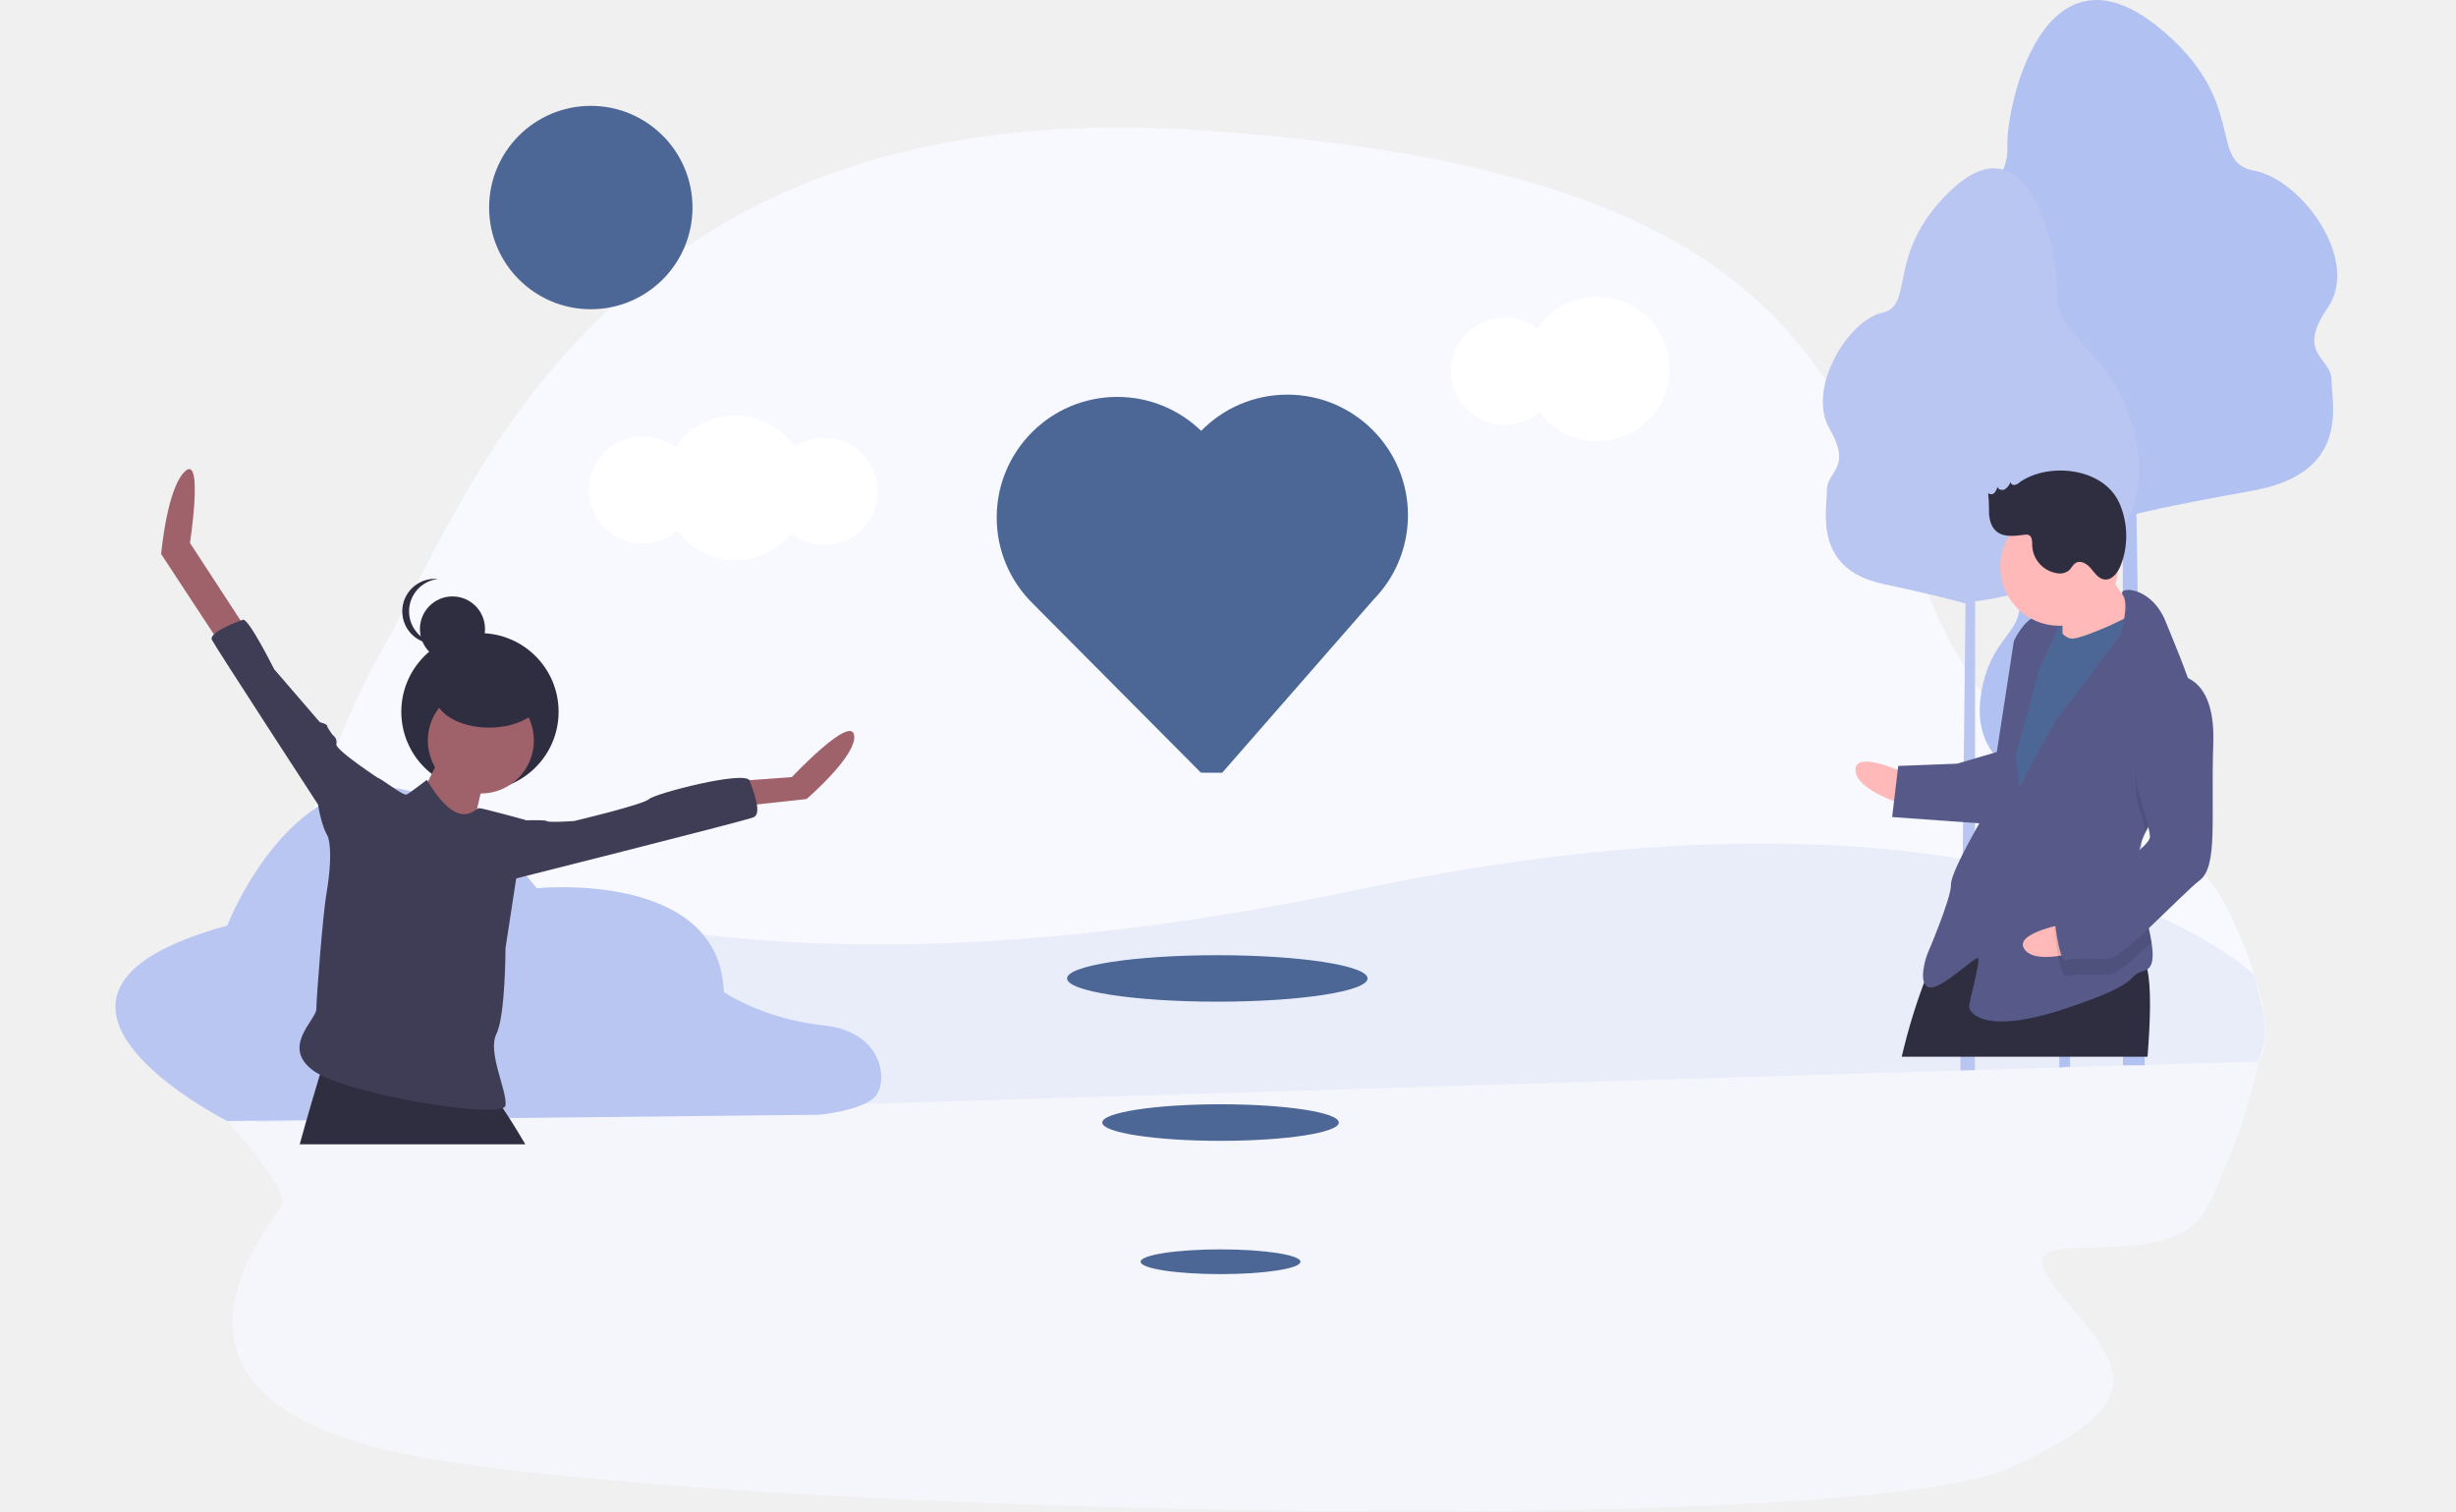
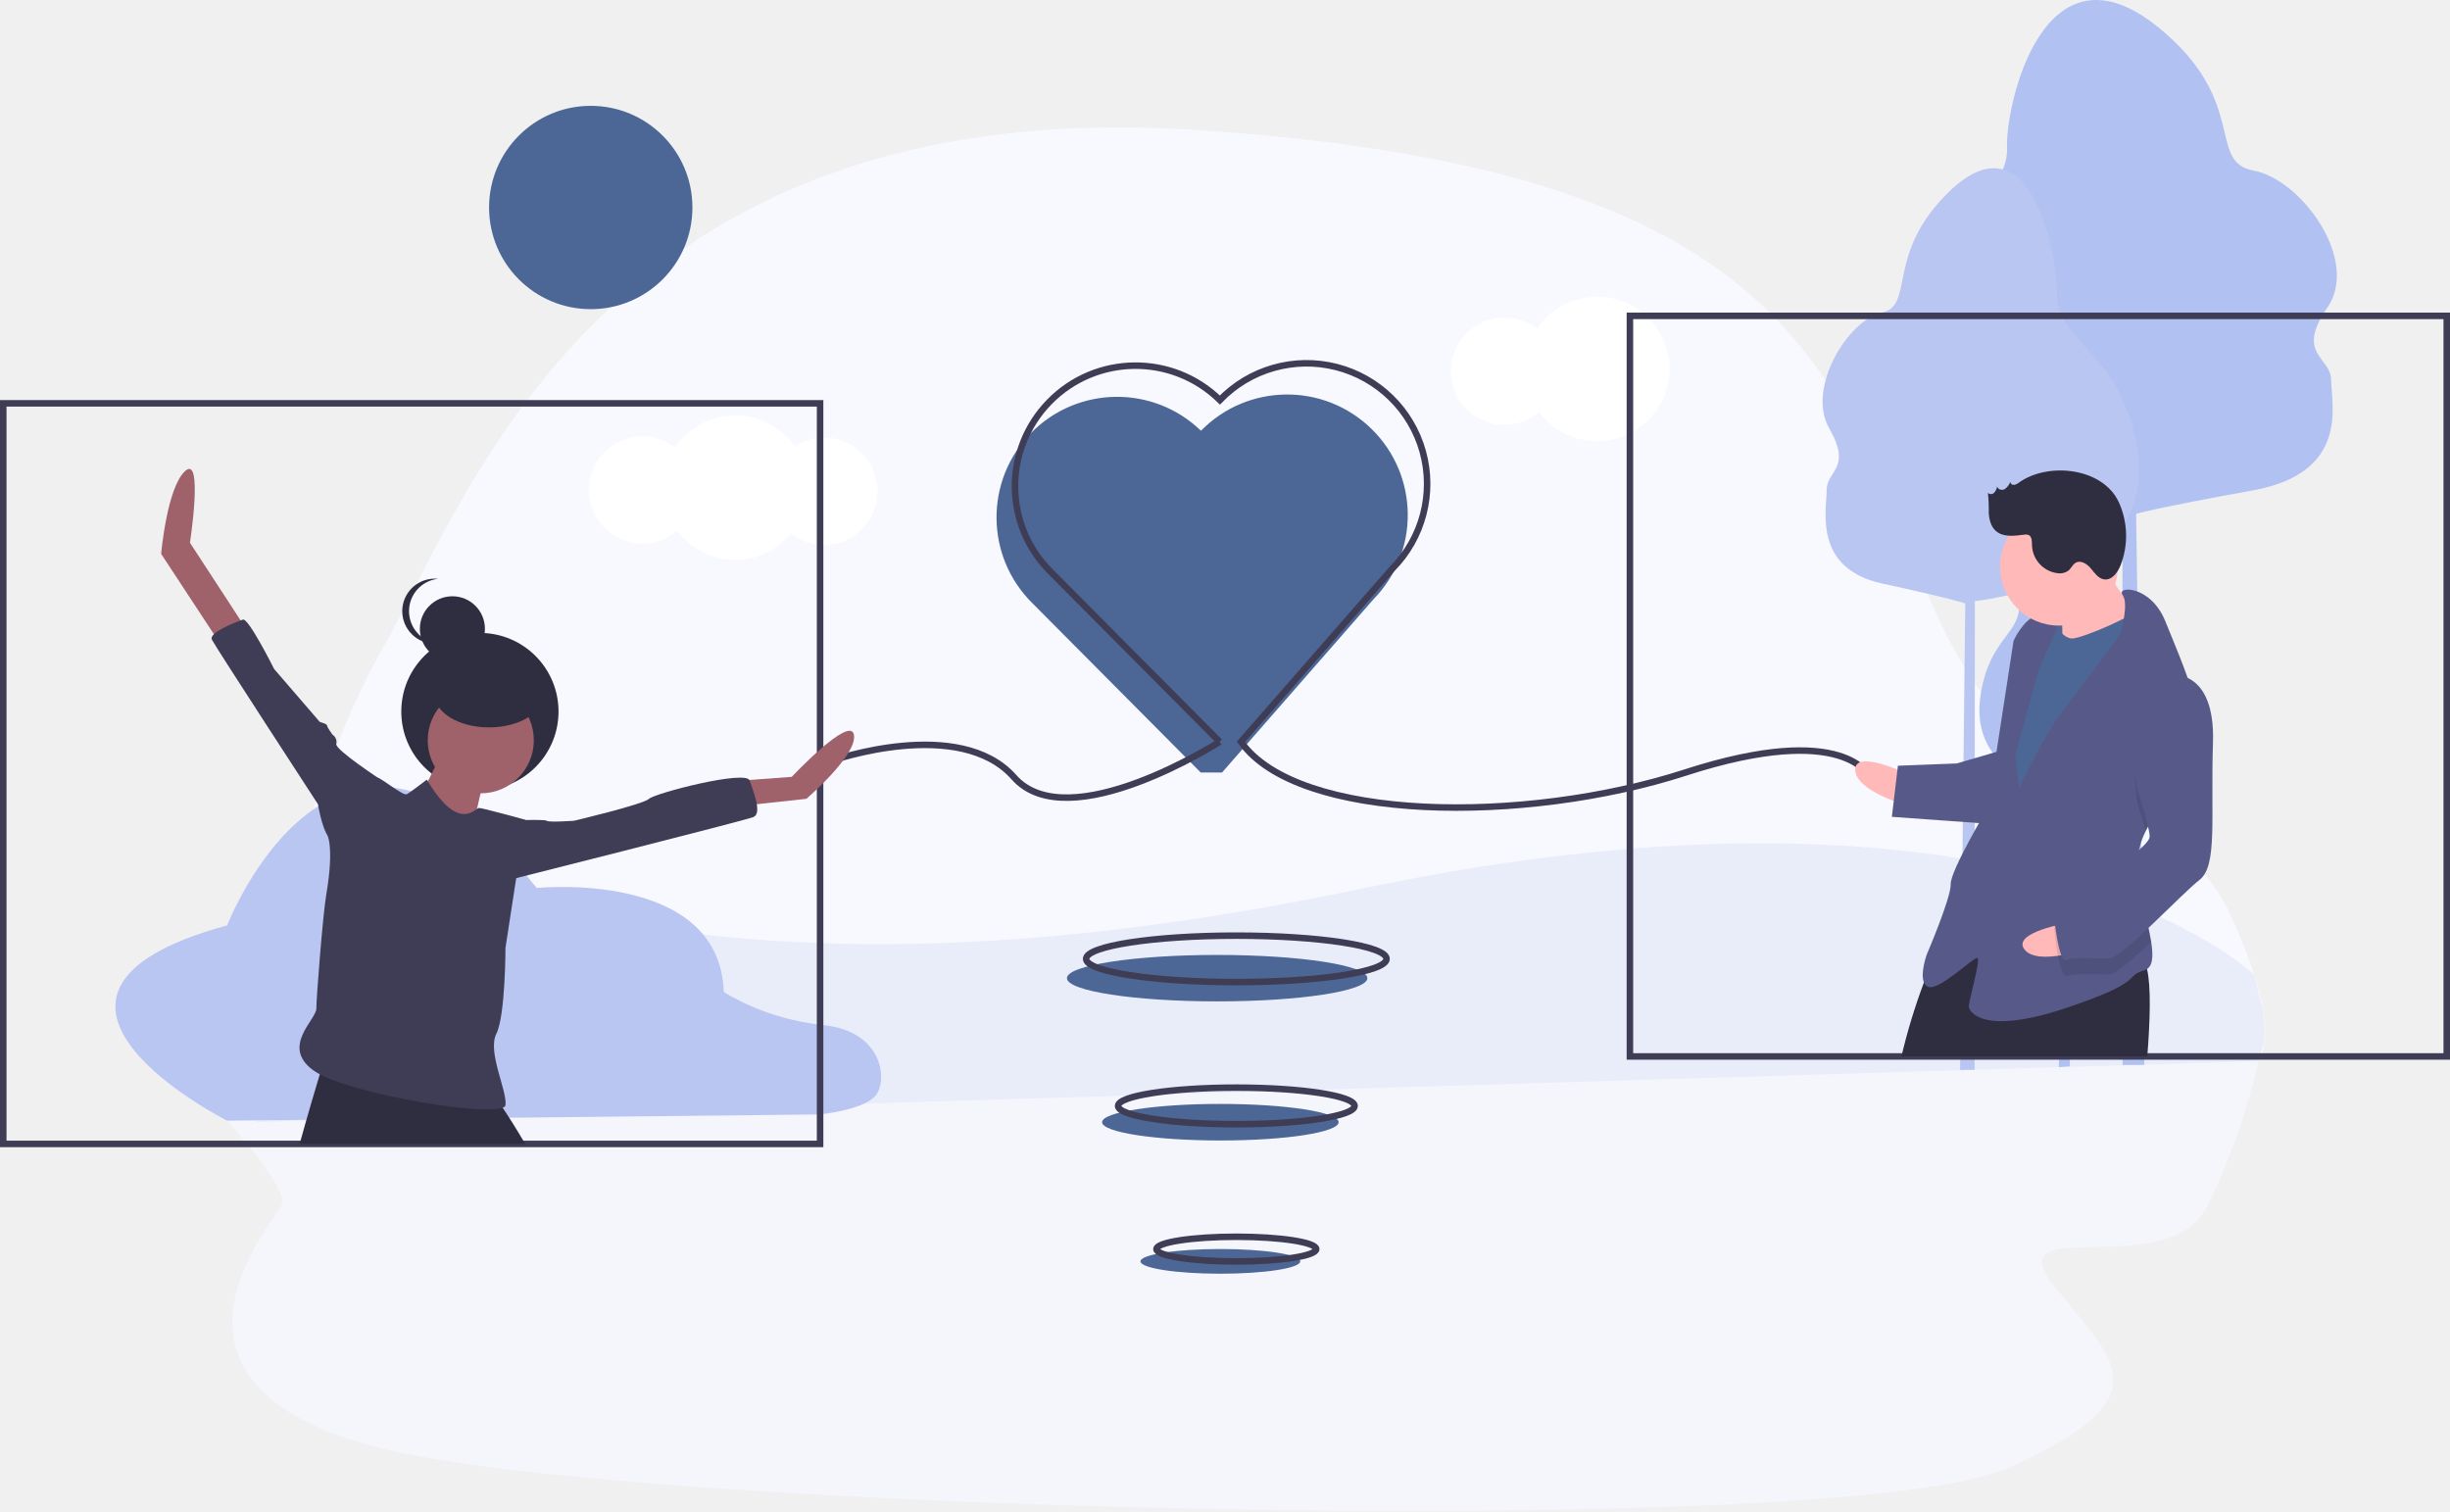
- <svg xmlns="http://www.w3.org/2000/svg" version="1.1" viewBox="0 0 52 32">
-   <path fill="#f8f8ff" d="M4.828 23.75s1.428-6.809 3.238-9.952 4.619-11.856 17.237-11.047 13.522 5.142 15.57 9.952 5.142 4.095 6.333 6.619 0.619 3.143 0.619 3.143z" />
-   <path fill="#f5f5fc" d="M4.828 23.75s1.286 1.428 1.143 1.762-3.524 4.047 2.666 5.285 30.521 1.809 33.902 0.286 2.19-2.285 0.952-3.857 2.428-0.048 3.238-1.667c0.455-0.889 0.832-1.922 1.078-3.005l0.017-0.090z" />
-   <path fill="#e9edfa" d="M47.736 20.647s-4.863-4.778-18.91-1.826-19.094-0.594-21.189-0.594-2.202 5.535-2.202 5.535l42.384-1.29 0.114-0.36c0.014-0.071 0.022-0.152 0.022-0.236 0-0.034-0.001-0.068-0.004-0.102l0 0.004-0.018-0.219c-0.007-0.076-0.016-0.143-0.029-0.209l0.002 0.012z" />
-   <path fill="#bac6f2" d="M4.81 23.733s-5.324-2.684 0-4.136c0 0 2.333-6.028 6.556-0.792 0 0 3.872-0.396 3.96 2.2 0 0 0.836 0.571 2.112 0.704s1.364 1.188 1.1 1.496-1.188 0.396-1.188 0.396z" />
-   <path fill="#b1c1f2" d="M44.949 22.554l-0.004-11.727s-5.637-0.446-4.803-3.976c0.549-2.325 2.404-2.508 2.359-3.734-0.032-0.886 0.773-4.512 3.206-2.536 1.922 1.561 1.019 2.848 2.012 3.031 1.017 0.187 2.257 1.897 1.567 2.9s0.079 1.040 0.079 1.541 0.408 1.959-1.661 2.333-2.469 0.496-2.469 0.496l0.174 11.67z" />
-   <path fill="#b1c1f2" d="M43.6 22.6v-5.901s-1.943-0.225-1.656-2.006c0.19-1.173 0.829-1.265 0.813-1.884-0.011-0.447 0.267-2.276 1.105-1.279 0.663 0.787 0.352 1.437 0.693 1.529 0.35 0.095 0.778 0.957 0.54 1.463s0.027 0.524 0.027 0.778 0.143 0.989-0.571 1.178-0.733 0.19-0.733 0.19l0.011 5.914z" />
-   <path fill="#bac6f2" d="M41.813 22.655l0.006-9.925s4.005-0.377 3.413-3.366c-0.39-1.969-1.708-2.124-1.676-3.161 0.023-0.75-0.549-3.82-2.278-2.147-1.365 1.321-0.724 2.411-1.428 2.566-0.722 0.159-1.604 1.606-1.114 2.456s-0.056 0.88-0.056 1.305-0.29 1.659 1.18 1.977 1.755 0.42 1.755 0.42l-0.109 9.882z" />
-   <path fill="#fff" d="M18.584 10.403c0 0.628-0.509 1.137-1.137 1.137s-1.137-0.509-1.137-1.137c0-0.628 0.509-1.137 1.137-1.137s1.137 0.509 1.137 1.137z" />
-   <path fill="#fff" d="M14.74 10.375c0 0.628-0.509 1.137-1.137 1.137s-1.137-0.509-1.137-1.137c0-0.628 0.509-1.137 1.137-1.137s1.137 0.509 1.137 1.137z" />
-   <path fill="#fff" d="M17.099 10.327c0 0.845-0.685 1.531-1.531 1.531s-1.531-0.685-1.531-1.531c0-0.845 0.685-1.531 1.531-1.531s1.531 0.685 1.531 1.531z" />
-   <path fill="#fff" d="M32.994 7.861c0 0.628-0.509 1.137-1.137 1.137s-1.137-0.509-1.137-1.137c0-0.628 0.509-1.137 1.137-1.137s1.137 0.509 1.137 1.137z" />
-   <path fill="#fff" d="M35.352 7.813c0 0.845-0.685 1.531-1.531 1.531s-1.531-0.685-1.531-1.531c0-0.845 0.685-1.531 1.531-1.531s1.531 0.685 1.531 1.531z" />
-   <path fill="#4c6796" d="M28.955 20.715c0 0.272-1.424 0.492-3.181 0.492s-3.181-0.22-3.181-0.492c0-0.272 1.424-0.492 3.181-0.492s3.181 0.22 3.181 0.492z" />
-   <path fill="#4c6796" d="M25.877 16.36l3.205-3.667c0.45-0.46 0.728-1.090 0.728-1.785 0-1.41-1.143-2.553-2.553-2.553-0.715 0-1.361 0.294-1.825 0.767l-0 0c-0.459-0.445-1.085-0.719-1.776-0.719-1.41 0-2.553 1.143-2.553 2.553 0 0.71 0.29 1.353 0.758 1.816l0 0 3.566 3.587z" />
-   <path fill="#4c6796" d="M14.662 4.394c0 1.189-0.964 2.153-2.153 2.153s-2.153-0.964-2.153-2.153c0-1.189 0.964-2.153 2.153-2.153s2.153 0.964 2.153 2.153z" />
-   <path fill="#4c6796" d="M28.346 23.766c0 0.214-1.121 0.387-2.504 0.387s-2.504-0.173-2.504-0.387c0-0.214 1.121-0.387 2.504-0.387s2.504 0.173 2.504 0.387z" />
-   <path fill="#4c6796" d="M27.534 26.713c0 0.144-0.758 0.262-1.692 0.262s-1.692-0.117-1.692-0.262c0-0.144 0.758-0.262 1.692-0.262s1.692 0.117 1.692 0.262z" />
-   <path fill="#2f2e41" d="M11.827 15.069c0 0.919-0.745 1.665-1.665 1.665s-1.665-0.745-1.665-1.665c0-0.919 0.745-1.665 1.665-1.665s1.665 0.745 1.665 1.665z" />
-   <path fill="#9f616a" d="M9.367 15.91s-0.542 1.201-0.697 1.239 1.278 0.736 1.278 0.736 0.271-1.472 0.387-1.549-0.969-0.426-0.969-0.426z" />
-   <path fill="#9f616a" d="M11.304 15.677c0 0.62-0.503 1.123-1.123 1.123s-1.123-0.503-1.123-1.123c0-0.62 0.503-1.123 1.123-1.123s1.123 0.503 1.123 1.123z" />
-   <path fill="#2f2e41" d="M11.122 24.226h-4.776c0.16-0.58 0.33-1.155 0.427-1.475 0.048-0.16 0.078-0.256 0.078-0.256s3.602 0.775 3.679 0.814c0.042 0.045 0.080 0.094 0.112 0.147l0.002 0.004c0.113 0.165 0.292 0.449 0.478 0.766z" />
-   <path fill="#9f616a" d="M5.184 13.276l-1.162-1.782s0.287-1.869-0.1-1.52-0.51 1.756-0.51 1.756l1.346 2.049z" />
-   <path fill="#9f616a" d="M15.72 16.529l1.046-0.077s1.239-1.317 1.317-0.891-1.007 1.356-1.007 1.356l-1.433 0.155z" />
-   <path fill="#3f3d56" d="M8.089 16.916v-0.387s-1.007-0.658-0.968-0.775c0.003-0.013 0.005-0.027 0.005-0.042 0-0.063-0.032-0.119-0.082-0.151l-0.001-0s-0.116-0.155-0.116-0.194-0.155-0.077-0.155-0.077l-0.968-1.123s-0.543-1.084-0.659-1.046-0.736 0.271-0.658 0.426 2.246 3.486 2.246 3.486 0.116 0.736 0.31 0.736 1.046-0.852 1.046-0.852z" />
-   <path fill="#3f3d56" d="M10.684 17.382s0.852-0.039 0.891 0 0.581 0 0.581 0 1.472-0.349 1.588-0.465 2.053-0.62 2.13-0.387 0.271 0.697 0.077 0.775-5.423 1.394-5.423 1.394z" />
-   <path fill="#2f2e41" d="M10.269 13.316c0 0.38-0.308 0.689-0.689 0.689s-0.689-0.308-0.689-0.689c0-0.38 0.308-0.689 0.689-0.689s0.689 0.308 0.689 0.689z" />
-   <path fill="#2f2e41" d="M8.661 12.943c0-0.355 0.269-0.648 0.614-0.685l0.003-0c-0.021-0.002-0.046-0.004-0.072-0.004v0c-0.38 0-0.689 0.308-0.689 0.689s0.308 0.689 0.689 0.689v0c0.025 0 0.050-0.001 0.075-0.004l-0.003 0c-0.348-0.038-0.617-0.33-0.617-0.685v0z" />
-   <path fill="#2f2e41" d="M11.504 14.716c0 0.38-0.514 0.689-1.148 0.689s-1.148-0.308-1.148-0.689c0-0.38 0.514-0.689 1.148-0.689s1.148 0.308 1.148 0.689z" />
-   <path fill="#3f3d56" d="M9.038 16.51s-0.349 0.271-0.426 0.31-0.542-0.349-0.62-0.349-1.085 1.162-1.085 1.162 0.187 0.216 0 1.317c-0.070 0.413-0.209 2.179-0.209 2.411s-0.759 0.803-0.062 1.307 4.028 1.046 4.067 0.736-0.387-1.123-0.194-1.511 0.194-1.82 0.194-1.82l0.232-1.511 0.194-1.201s-0.91-0.252-0.988-0.252-0.426 0.542-1.104-0.6z" />
-   <path fill="#4c6796" d="M43.149 12.841l0.793-0.031 0.040 1.019-0.793 0.031-0.040-1.019z" />
-   <path fill="#ffb9b9" d="M40.366 16.38s-1.098-0.524-1.080-0.072 1.106 0.751 1.106 0.751z" />
-   <path fill="#2f2e41" d="M45.47 22.373h-5.206c0.148-0.624 0.311-1.147 0.507-1.655l-0.030 0.087c0.128-0.35 0.228-0.594 0.228-0.594 0.591-0.667 1.449-0.684 2.254-0.519 0.096 0.020 0.192 0.041 0.286 0.066 0.011 0.002 0.022 0.006 0.033 0.008 0.188 0.048 0.371 0.105 0.544 0.161 0.298 0.097 0.567 0.195 0.784 0.262 0.095 0.033 0.208 0.060 0.325 0.077l0.010 0.001c0.018 0.002 0.039 0.003 0.060 0.003 0.005 0 0.010-0 0.015-0l-0.001 0c0.086-0.004 0.146 0.089 0.184 0.251 0.087 0.365 0.067 1.084 0.006 1.851z" />
-   <path fill="#ffb9b9" d="M44.443 11.856s0.603 0.94 0.839 1.158-0.427 0.697-0.427 0.697l-1.185 0.159s0.015-1.078-0.046-1.189 0.819-0.825 0.819-0.825z" />
-   <path fill="#4c6796" d="M43.413 13.086s0.244 0.444 0.471 0.435 1.398-0.508 1.448-0.68 0.388 1.232 0.388 1.232l-2.866 5.044-0.699-0.483 0.339-2.961 0.278-1.598z" />
-   <path fill="#575a89" d="M45.437 17.6c-0.111 0.211-0.176 0.461-0.176 0.726 0 0.006 0 0.013 0 0.019v-0.001c0 0.011 0.001 0.023 0.002 0.034 0.027 0.524 0.22 1.13 0.29 1.571 0.050 0.316 0.036 0.547-0.149 0.601-0.448 0.131 0.065 0.224-1.67 0.802s-2.038 0.079-2.042-0.034 0.246-0.973 0.187-1.028-0.823 0.712-1.054 0.608-0.026-0.679-0.026-0.679 0.52-1.211 0.509-1.494 0.788-1.618 0.788-1.618l0.543-3.536s0.209-0.462 0.49-0.529c0.043-0.009 0.091-0.015 0.142-0.015 0.138 0 0.267 0.040 0.375 0.11l-0.003-0.002-0.47 1.039-0.496 1.834 0.083 0.677s0.577-1.213 0.955-1.681 1.186-1.577 1.186-1.577 0.189-0.636 0.046-0.826 0.594-0.219 0.907 0.562c0.166 0.414 0.436 1.032 0.605 1.607 0.151 0.51 0.222 0.986 0.073 1.258-0.228 0.416-0.802 0.963-1.095 1.574z" />
-   <path fill="#000" opacity="0.1" d="M46.532 16.027c-0.228 0.416-0.802 0.963-1.095 1.573-0.076-0.275-0.17-0.56-0.17-0.56s-0.358-1.914 0.7-2.408c0.020-0.002 0.044-0.003 0.068-0.003 0.16 0 0.307 0.053 0.425 0.142l-0.002-0.001c0.151 0.51 0.222 0.986 0.073 1.258z" />
-   <path fill="#575a89" d="M42.332 15.906l-0.897 0.262-1.245 0.048-0.128 1.082 2.047 0.147s0.511-1.437 0.224-1.539z" />
-   <path fill="#ffb9b9" d="M43.795 19.545s-1.2 0.199-0.926 0.56 1.337-0.019 1.337-0.019z" />
-   <path fill="#000" opacity="0.1" d="M45.264 18.378c0.027 0.524 0.22 1.13 0.29 1.571-0.382 0.362-0.746 0.681-0.883 0.686-0.283 0.011-0.738-0.028-0.906 0.035s-0.266-1.010-0.266-1.010 0.1-0.344 0.546-0.531c0.465-0.219 0.865-0.469 1.231-0.76l-0.013 0.010z" />
-   <path fill="#575a89" d="M45.955 14.292s0.958-0.151 0.906 1.439 0.101 2.604-0.284 2.903-1.637 1.651-1.92 1.662-0.738-0.028-0.906 0.035-0.266-1.010-0.266-1.010 0.1-0.344 0.546-0.531 1.498-0.852 1.489-1.078-0.266-1.010-0.266-1.010-0.358-1.914 0.7-2.408z" />
-   <path fill="#ffb9b9" d="M44.844 12.002c0 0.688-0.558 1.246-1.246 1.246s-1.246-0.558-1.246-1.246c0-0.688 0.558-1.246 1.246-1.246s1.246 0.558 1.246 1.246z" />
-   <path fill="#2f2e41" d="M42.759 10.215c-0.029 0.025-0.064 0.043-0.103 0.052l-0.002 0c-0.004 0.001-0.008 0.001-0.013 0.001-0.036 0-0.067-0.026-0.074-0.061l-0-0c-0.023 0.063-0.065 0.116-0.118 0.152l-0.001 0.001c-0.058 0.030-0.148 0.005-0.157-0.060-0.009 0.052-0.032 0.097-0.063 0.134l0-0c-0.017 0.018-0.042 0.030-0.069 0.030-0.025 0-0.047-0.010-0.064-0.025l0 0c0.012 0.107 0.018 0.23 0.018 0.355 0 0.024-0 0.048-0.001 0.072l0-0.004c0.008 0.141 0.046 0.291 0.153 0.384 0.156 0.136 0.39 0.102 0.595 0.076 0.011-0.002 0.024-0.004 0.037-0.004 0.020 0 0.039 0.003 0.057 0.009l-0.001-0c0.077 0.033 0.073 0.14 0.074 0.223 0.013 0.304 0.244 0.55 0.539 0.588l0.003 0c0.014 0.002 0.031 0.004 0.047 0.004 0.069 0 0.133-0.023 0.184-0.061l-0.001 0.001c0.058-0.049 0.088-0.13 0.155-0.167 0.108-0.060 0.24 0.028 0.319 0.123s0.157 0.213 0.28 0.23c0.163 0.023 0.286-0.142 0.347-0.295 0.075-0.186 0.118-0.401 0.118-0.627 0-0.257-0.056-0.501-0.157-0.72l0.004 0.011c-0.339-0.74-1.498-0.857-2.11-0.423z" />
+ <svg xmlns="http://www.w3.org/2000/svg" viewBox="0 0 752.357 464.057">
+   <g id="Group_51" data-name="Group 51" transform="translate(-583.561 -162)">
+     <g id="bg-13" transform="translate(618.993 161.997)">
+       <path id="Path_323" data-name="Path 323" d="M521,555.168s20.715-98.742,46.954-144.315,66.979-171.935,249.962-160.2,196.1,74.574,225.794,144.315,74.574,59.383,91.837,95.98,8.977,45.573,8.977,45.573Z" transform="translate(-486.418 -210.745)" fill="#f8f8ff" />
+       <path id="Path_324" data-name="Path 324" d="M521,683.644s18.644,20.715,16.572,25.549-51.1,58.693,38.668,76.646,442.612,26.239,491.638,4.143,31.763-33.144,13.81-55.931,35.216-.69,46.954-24.168A195.1,195.1,0,0,0,1144.524,665Z" transform="translate(-486.418 -339.22)" fill="#f5f5fc" />
+       <path id="Path_325" data-name="Path 325" d="M1147.186,608.7s-70.528-69.292-274.226-26.481S596.068,573.6,565.686,573.6s-31.936,80.271-31.936,80.271l614.637-18.7,1.65-5.227a18.641,18.641,0,0,0,.262-4.833l-.262-3.176a28.438,28.438,0,0,0-.394-2.845Z" transform="translate(-490.364 -309.278)" fill="#e9edfa" />
+       <path id="Path_326" data-name="Path 326" d="M505.24,645.711s-77.205-38.924,0-59.977c0,0,33.835-87.418,95.075-11.483,0,0,56.152-5.745,57.429,31.9,0,0,12.125,8.286,30.631,10.213s19.783,17.228,15.951,21.7S687.1,643.8,687.1,643.8Z" transform="translate(-470.92 -301.536)" fill="#bac6f2" />
+       <path id="Path_327" data-name="Path 327" d="M1331.814,520.278l-.062-170.064s-81.742-6.463-69.658-57.657c7.955-33.717,34.856-36.369,34.208-54.149-.47-12.843,11.207-65.432,46.491-36.783,27.876,22.635,14.777,41.3,29.174,43.951,14.742,2.714,32.73,27.51,22.731,42.052s1.139,15.081,1.139,22.352,5.911,28.414-24.085,33.835-35.809,7.2-35.809,7.2l2.52,169.235Z" transform="translate(-715.407 -193.2)" fill="#b1c1f2" />
+       <path id="Path_328" data-name="Path 328" d="M1324.328,593.991V508.41s-28.179-3.259-24.016-29.084c2.762-17.007,12.015-18.347,11.794-27.316-.159-6.477,3.867-33.006,16.026-18.554,9.612,11.414,5.1,20.832,10.054,22.172,5.082,1.381,11.283,13.879,7.837,21.212s.394,7.6.394,11.276,2.071,14.335-8.286,17.083-10.634,2.762-10.634,2.762l.166,85.76Z" transform="translate(-727.483 -266.243)" fill="#b1c1f2" />
+       <path id="Path_329" data-name="Path 329" d="M1276.836,544.9l.083-143.935s58.078-5.469,49.5-48.819c-5.655-28.552-24.768-30.8-24.306-45.842.331-10.875-7.962-55.4-33.034-31.142-19.8,19.161-10.5,34.967-20.715,37.211-10.475,2.3-23.256,23.291-16.151,35.609s-.808,12.767-.808,18.927-4.2,24.057,17.118,28.677,25.445,6.09,25.445,6.09l-1.588,143.307Z" transform="translate(-705.899 -216.359)" fill="#bac6f2" />
+       <circle id="Ellipse_377" data-name="Ellipse 377" cx="16.482" cy="16.482" r="16.482" transform="translate(201.111 134.38)" fill="#fff" />
+       <circle id="Ellipse_378" data-name="Ellipse 378" cx="16.482" cy="16.482" r="16.482" transform="translate(145.36 133.979)" fill="#fff" />
+       <circle id="Ellipse_379" data-name="Ellipse 379" cx="22.2" cy="22.2" r="22.2" transform="translate(168.133 127.558)" fill="#fff" />
+       <circle id="Ellipse_380" data-name="Ellipse 380" cx="16.482" cy="16.482" r="16.482" transform="translate(410.071 97.521)" fill="#fff" />
+       <circle id="Ellipse_381" data-name="Ellipse 381" cx="22.2" cy="22.2" r="22.2" transform="translate(432.837 91.106)" fill="#fff" />
+     </g>
+     <g id="undraw_spread_love_r9jb" transform="translate(583.561 120.971)">
+       <ellipse id="Ellipse_382" data-name="Ellipse 382" cx="46.131" cy="7.131" rx="46.131" ry="7.131" transform="translate(327.64 334.303)" fill="#4c6796" />
+       <path id="Path_331" data-name="Path 331" d="M572.561,475.657l46.48-53.172A37.028,37.028,0,1,0,566.1,370.7a37.029,37.029,0,0,0-51.786,52.94l51.712,52.018" transform="translate(-197.297 -197.377)" fill="#4c6796" />
+       <rect id="Rectangle_134" data-name="Rectangle 134" width="250.835" height="227.442" transform="translate(1 164.9)" fill="none" stroke="#3f3d56" stroke-miterlimit="10" stroke-width="2" />
+       <rect id="Rectangle_135" data-name="Rectangle 135" width="250.835" height="227.442" transform="translate(500.522 138.036)" fill="none" stroke="#3f3d56" stroke-miterlimit="10" stroke-width="2" />
+       <circle id="Ellipse_383" data-name="Ellipse 383" cx="31.22" cy="31.22" r="31.22" transform="translate(150.189 73.534)" fill="#4c6796" />
+       <path id="Path_332" data-name="Path 332" d="M433.74,512.269s39.207-13.795,55.906,5.082,63.166-10.891,63.166-10.891" transform="translate(-178.274 -237.62)" fill="none" stroke="#3f3d56" stroke-miterlimit="10" stroke-width="2" />
+       <path id="Path_333" data-name="Path 333" d="M773.69,473.548s-7.26-17.425-56.632-1.452-119.072,15.247-136.5-9.439l46.48-53.172A37.028,37.028,0,1,0,574.1,357.7a37.028,37.028,0,1,0-51.786,52.94l51.711,52.018" transform="translate(-199.489 -193.816)" fill="none" stroke="#3f3d56" stroke-miterlimit="10" stroke-width="2" />
+       <ellipse id="Ellipse_384" data-name="Ellipse 384" cx="46.131" cy="7.131" rx="46.131" ry="7.131" transform="translate(333.529 328.377)" fill="none" stroke="#3f3d56" stroke-miterlimit="10" stroke-width="2" />
+       <ellipse id="Ellipse_385" data-name="Ellipse 385" cx="36.316" cy="5.614" rx="36.316" ry="5.614" transform="translate(338.437 380.058)" fill="#4c6796" />
+       <ellipse id="Ellipse_386" data-name="Ellipse 386" cx="24.538" cy="3.793" rx="24.538" ry="3.793" transform="translate(350.215 424.616)" fill="#4c6796" />
+       <ellipse id="Ellipse_387" data-name="Ellipse 387" cx="36.316" cy="5.614" rx="36.316" ry="5.614" transform="translate(343.344 375.057)" fill="none" stroke="#3f3d56" stroke-miterlimit="10" stroke-width="2" />
+       <ellipse id="Ellipse_388" data-name="Ellipse 388" cx="24.538" cy="3.793" rx="24.538" ry="3.793" transform="translate(355.123 420.851)" fill="none" stroke="#3f3d56" stroke-miterlimit="10" stroke-width="2" />
+       <circle id="Ellipse_389" data-name="Ellipse 389" cx="24.143" cy="24.143" r="24.143" transform="translate(123.228 235.408)" fill="#2f2e41" />
+       <path id="Path_334" data-name="Path 334" d="M265.106,510.465S257.242,527.877,255,528.439s18.536,10.672,18.536,10.672,3.932-21.344,5.617-22.468S265.106,510.465,265.106,510.465Z" transform="translate(-129.261 -238.717)" fill="#9f616a" />
+       <circle id="Ellipse_390" data-name="Ellipse 390" cx="16.289" cy="16.289" r="16.289" transform="translate(131.352 252.089)" fill="#9f616a" />
+       <path id="Path_335" data-name="Path 335" d="M277.885,667.088H208.62c2.316-8.415,4.792-16.757,6.186-21.389.7-2.323,1.133-3.717,1.133-3.717s52.239,11.232,53.357,11.8a13.237,13.237,0,0,1,1.663,2.193C272.592,658.368,275.2,662.485,277.885,667.088Z" transform="translate(-116.603 -274.746)" fill="#2f2e41" />
+       <path id="Path_336" data-name="Path 336" d="M175.738,439.552l-16.851-25.838s4.167-27.1-1.45-22.049-7.394,25.47-7.394,25.47l19.517,29.719Z" transform="translate(-100.555 -206)" fill="#9f616a" />
+       <path id="Path_337" data-name="Path 337" d="M395.437,517.08l15.166-1.123s17.974-19.1,19.1-12.919S415.1,522.7,415.1,522.7l-20.783,2.247Z" transform="translate(-167.473 -236.345)" fill="#9f616a" />
+       <path id="Path_338" data-name="Path 338" d="M223.709,509.8v-5.617s-14.6-9.549-14.042-11.234a2.623,2.623,0,0,0-1.123-2.809s-1.685-2.247-1.685-2.808-2.247-1.123-2.247-1.123l-14.042-16.289S182.7,454.2,181.02,454.758s-10.672,3.932-9.549,6.179,32.578,50.552,32.578,50.552,1.685,10.672,4.494,10.672S223.709,509.8,223.709,509.8Z" transform="translate(-106.399 -223.452)" fill="#3f3d56" />
+       <path id="Path_339" data-name="Path 339" d="M294.441,534.869s12.357-.562,12.919,0,8.425,0,8.425,0,21.344-5.055,23.029-6.74,29.77-8.987,30.893-5.617,3.932,10.11,1.123,11.234-78.637,20.221-78.637,20.221Z" transform="translate(-139.498 -241.777)" fill="#3f3d56" />
+       <circle id="Ellipse_391" data-name="Ellipse 391" cx="9.99" cy="9.99" r="9.99" transform="translate(128.935 224.151)" fill="#2f2e41" />
+       <path id="Path_340" data-name="Path 340" d="M254.095,447.445a9.991,9.991,0,0,1,8.949-9.936,10.1,10.1,0,0,0-1.04-.054,9.99,9.99,0,1,0,0,19.98,10.1,10.1,0,0,0,1.041-.054,9.991,9.991,0,0,1-8.949-9.936Z" transform="translate(-128.49 -218.716)" fill="#2f2e41" />
+       <ellipse id="Ellipse_392" data-name="Ellipse 392" cx="16.65" cy="9.99" rx="16.65" ry="9.99" transform="translate(133.529 244.442)" fill="#2f2e41" />
+       <path id="Path_341" data-name="Path 341" d="M247.657,522.244s-5.055,3.932-6.179,4.494-7.864-5.055-8.987-5.055-15.727,16.851-15.727,16.851,2.714,3.126,0,19.1c-1.018,5.99-3.037,31.6-3.037,34.968s-11.005,11.652-.895,18.954,58.416,15.166,58.978,10.672S266.193,605.937,269,600.32s2.809-26.4,2.809-26.4l3.37-21.906,2.808-17.412s-13.2-3.651-14.323-3.651S257.487,538.814,247.657,522.244Z" transform="translate(-116.586 -241.79)" fill="#3f3d56" />
+       <rect id="Rectangle_136" data-name="Rectangle 136" width="11.503" height="14.789" transform="translate(625.735 227.252) rotate(-2.221)" fill="#4c6796" />
+       <path id="Path_342" data-name="Path 342" d="M882.225,518.45s-15.917-7.605-15.662-1.037S882.607,528.3,882.607,528.3Z" transform="translate(-296.846 -239.888)" fill="#ffb9b9" />
+       <path id="Path_343" data-name="Path 343" d="M961.592,624.418h-75.5a185.083,185.083,0,0,1,6.919-22.733c1.859-5.082,3.3-8.611,3.3-8.611,8.575-9.671,21.019-9.918,32.694-7.529,1.394.283,2.781.6,4.146.958.16.036.319.08.479.123,2.73.7,5.38,1.517,7.885,2.331,4.32,1.409,8.219,2.832,11.37,3.8a28.014,28.014,0,0,0,4.865,1.14,8.256,8.256,0,0,0,1.089.044c1.249-.051,2.113,1.292,2.672,3.638C962.768,602.869,962.478,613.295,961.592,624.418Z" transform="translate(-302.196 -258.94)" fill="#2f2e41" />
+       <path id="Path_344" data-name="Path 344" d="M965.072,429.492s8.751,13.638,12.163,16.8-6.186,10.107-6.186,10.107L953.871,458.7s.216-15.631-.669-17.241S965.072,429.492,965.072,429.492Z" transform="translate(-320.57 -216.535)" fill="#ffb9b9" />
+       <path id="Path_345" data-name="Path 345" d="M942.114,452.654s3.539,6.441,6.823,6.313,20.27-7.364,21-9.859,5.626,17.871,5.626,17.871l-41.564,73.146-10.138-7.007,4.912-42.946,4.034-23.179Z" transform="translate(-312.542 -221.85)" fill="#4c6796" />
+       <path id="Path_346" data-name="Path 346" d="M963.588,516.252a23,23,0,0,0-2.55,10.788c.006.164.013.328.027.492.393,7.6,3.193,16.387,4.2,22.777.729,4.584.521,7.931-2.162,8.717-6.5,1.9.948,3.252-24.216,11.628s-29.556,1.146-29.619-.5,3.564-14.116,2.711-14.905-11.933,10.329-15.281,8.815-.382-9.852-.382-9.852,7.541-17.559,7.382-21.664,11.423-23.465,11.423-23.465L923,457.8s3.029-6.7,7.1-7.675a10.09,10.09,0,0,1,7.453,1.355l-6.816,15.064-7.191,26.59,1.2,9.82s8.362-17.591,13.854-24.382,17.2-22.867,17.2-22.867,2.734-9.225.67-11.981,8.609-3.179,13.159,8.156c2.412,6.007,6.328,14.966,8.781,23.307,2.186,7.389,3.219,14.3,1.053,18.245C976.159,499.468,967.833,507.4,963.588,516.252Z" transform="translate(-304.665 -219.986)" fill="#575a89" />
+       <path id="Path_347" data-name="Path 347" d="M1004.062,505.155c-3.31,6.032-11.636,13.96-15.88,22.816-1.109-3.994-2.461-8.127-2.461-8.127s-5.187-27.755,10.157-34.927a10.269,10.269,0,0,1,7.132,1.993C1005.2,494.3,1006.228,501.206,1004.062,505.155Z" transform="translate(-329.259 -231.705)" opacity="0.1" />
+       <path id="Path_348" data-name="Path 348" d="M914.981,510.4l-13.008,3.793-18.062.7-1.858,15.694,29.683,2.138S919.15,511.883,914.981,510.4Z" transform="translate(-301.09 -238.699)" fill="#575a89" />
+       <path id="Path_349" data-name="Path 349" d="M951.331,583.08s-17.4,2.887-13.431,8.124,19.389-.269,19.389-.269Z" transform="translate(-316.228 -258.61)" fill="#ffb9b9" />
+       <path id="Path_350" data-name="Path 350" d="M976.3,559.77c.393,7.6,3.193,16.387,4.2,22.777-5.544,5.247-10.816,9.875-12.8,9.952-4.1.159-10.7-.407-13.136.509s-3.857-14.651-3.857-14.651,1.451-4.99,7.923-7.707A90.149,90.149,0,0,0,976.3,559.77Z" transform="translate(-319.895 -252.224)" opacity="0.1" />
+       <path id="Path_351" data-name="Path 351" d="M986.251,478.129s13.893-2.183,13.143,20.868,1.464,37.766-4.123,42.093-23.738,23.943-27.843,24.1-10.7-.407-13.136.509-3.857-14.65-3.857-14.65,1.451-4.99,7.923-7.707,21.721-12.353,21.594-15.637-3.857-14.651-3.857-14.651S970.907,485.3,986.251,478.129Z" transform="translate(-319.823 -229.843)" fill="#575a89" />
+       <circle id="Ellipse_393" data-name="Ellipse 393" cx="18.075" cy="18.075" r="18.075" transform="translate(614.175 197.002)" fill="#ffb9b9" />
+       <path id="Path_352" data-name="Path 352" d="M932.3,395.352a3.489,3.489,0,0,1-1.52.763,1.085,1.085,0,0,1-1.257-.871,4.506,4.506,0,0,1-1.724,2.212c-.844.44-2.15.071-2.272-.873a3.984,3.984,0,0,1-.917,1.936,1.374,1.374,0,0,1-1.931.065,49.629,49.629,0,0,1,.258,6.15c.116,2.051.663,4.225,2.213,5.574,2.26,1.967,5.658,1.481,8.631,1.109a2.619,2.619,0,0,1,1.352.074c1.113.474,1.063,2.024,1.078,3.233a8.984,8.984,0,0,0,7.867,8.532,4.5,4.5,0,0,0,3.347-.817c.844-.715,1.275-1.881,2.242-2.419,1.573-.874,3.481.4,4.631,1.785s2.284,3.087,4.066,3.34c2.357.335,4.151-2.066,5.032-4.278a24.939,24.939,0,0,0-.5-19.377C957.979,390.763,941.17,389.066,932.3,395.352Z" transform="translate(-312.22 -206.182)" fill="#2f2e41" />
+     </g>
+   </g>
</svg>
